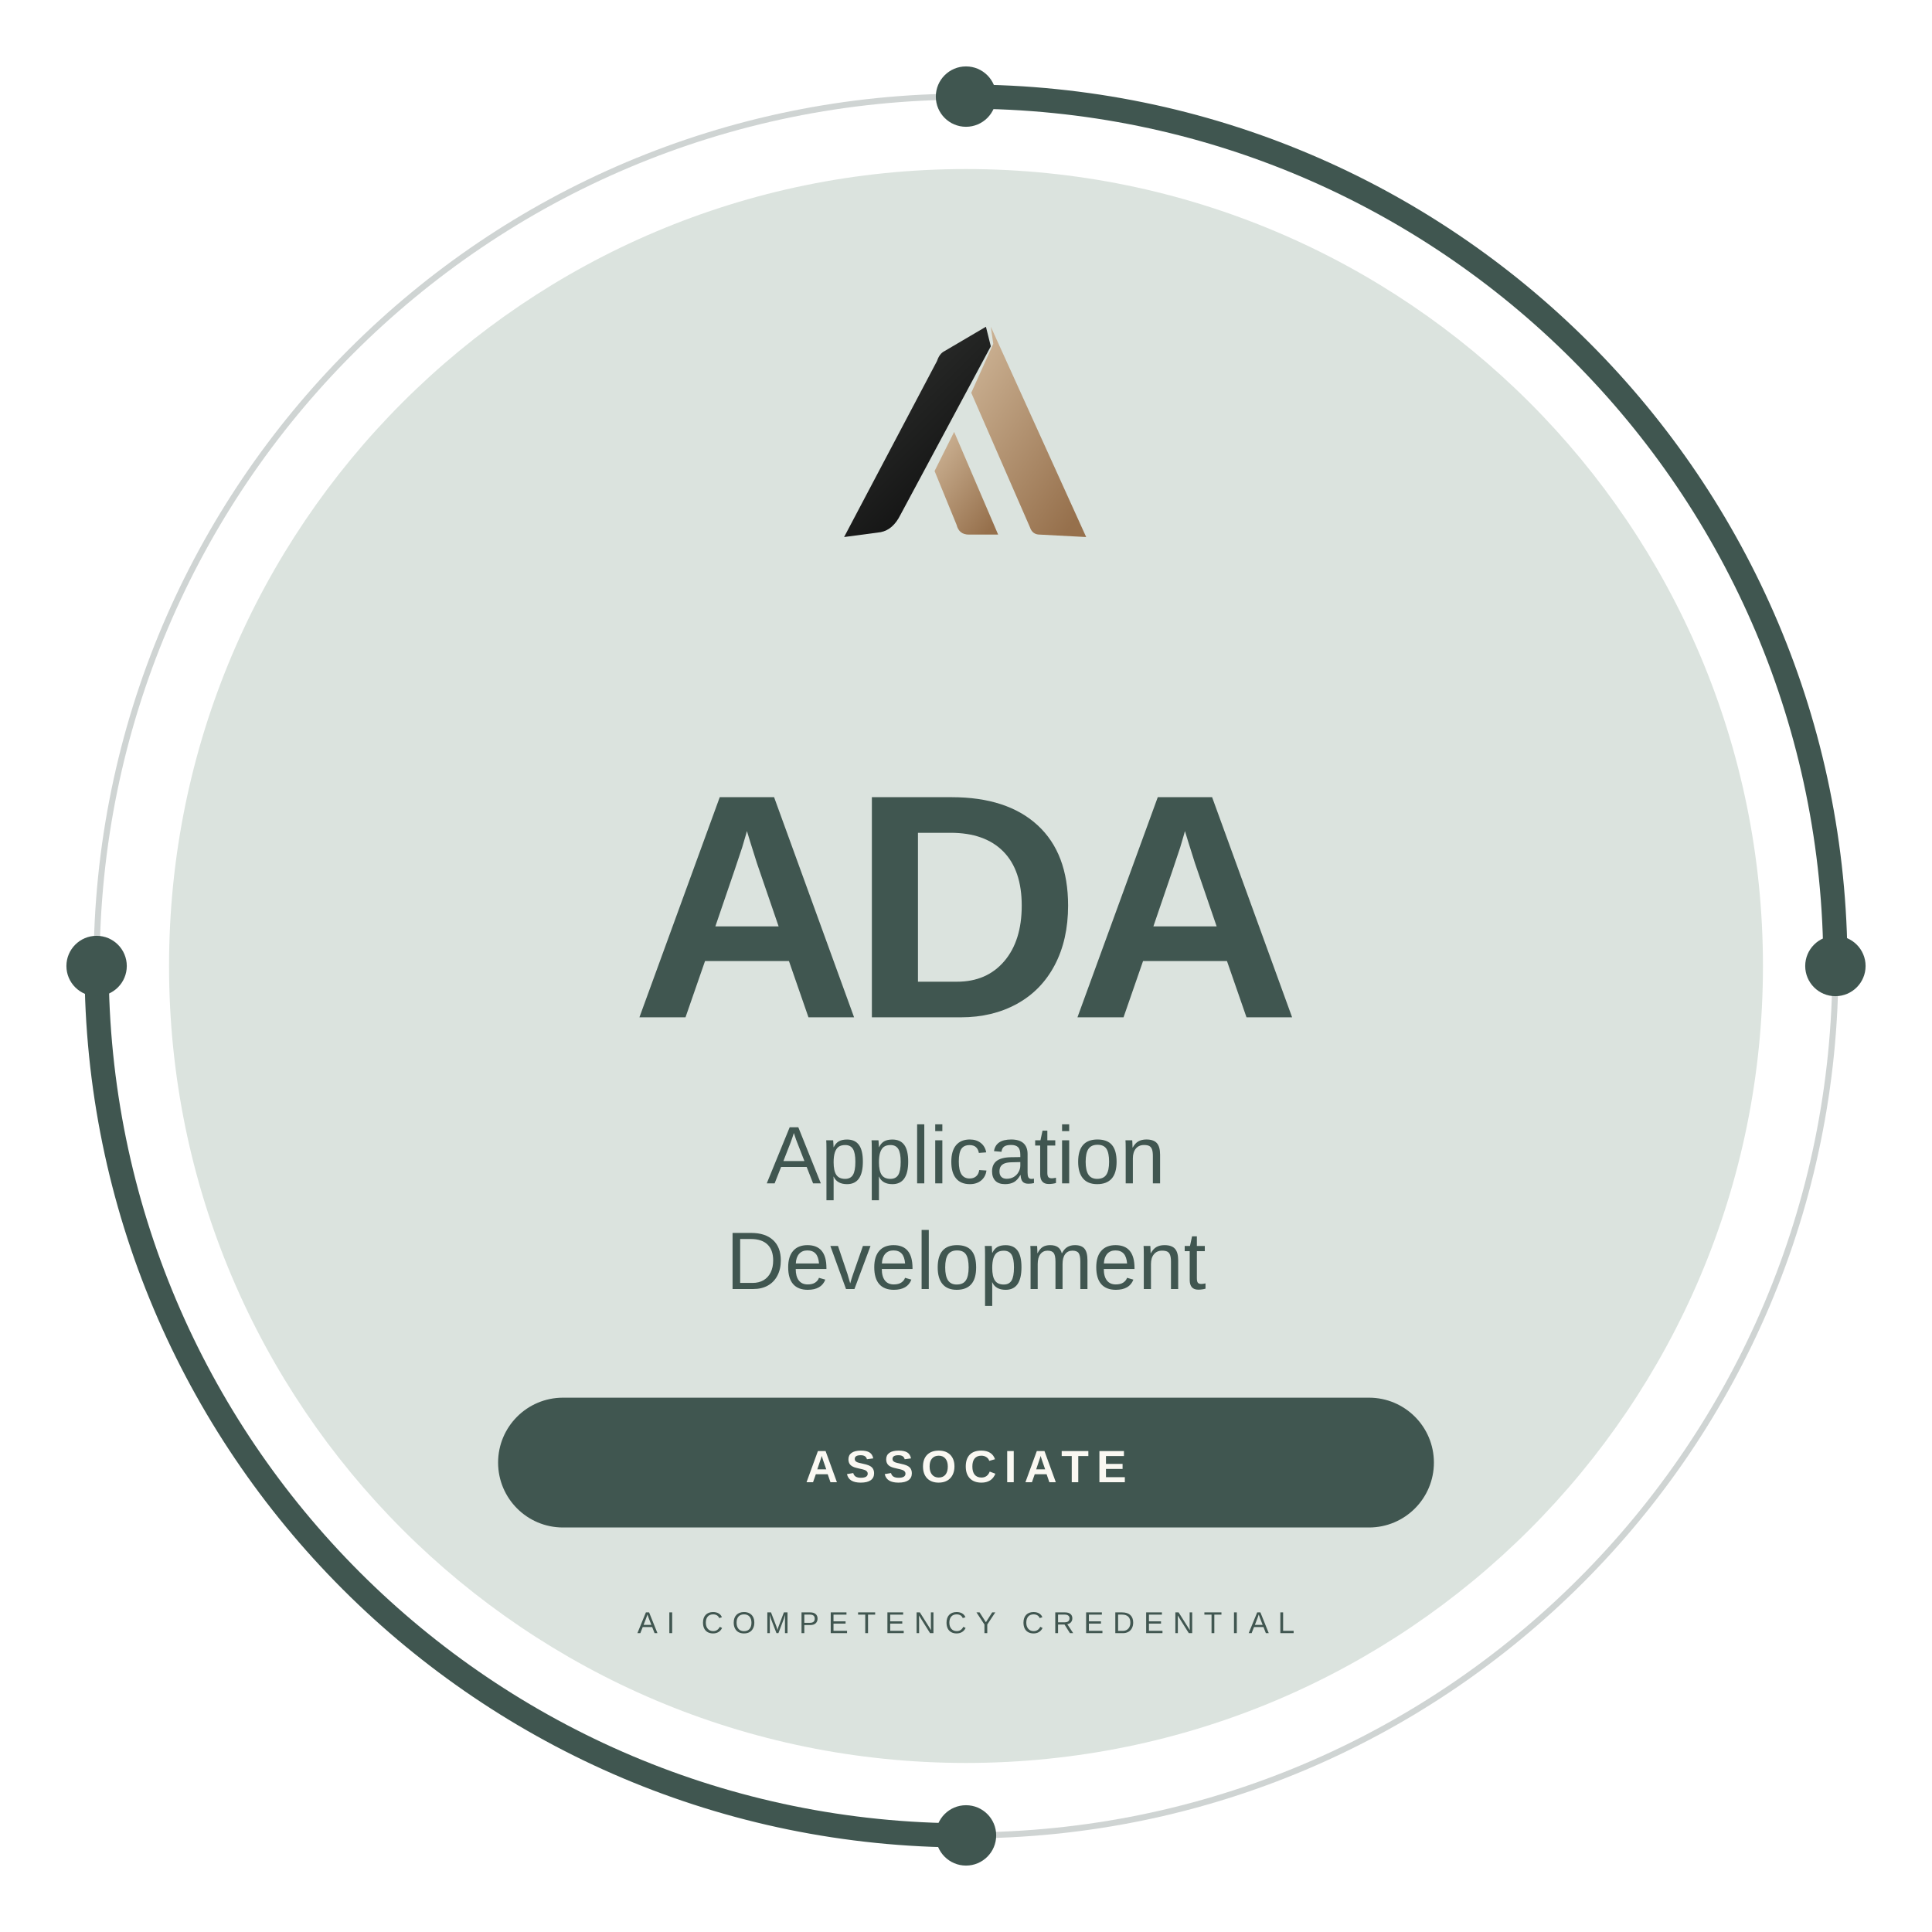
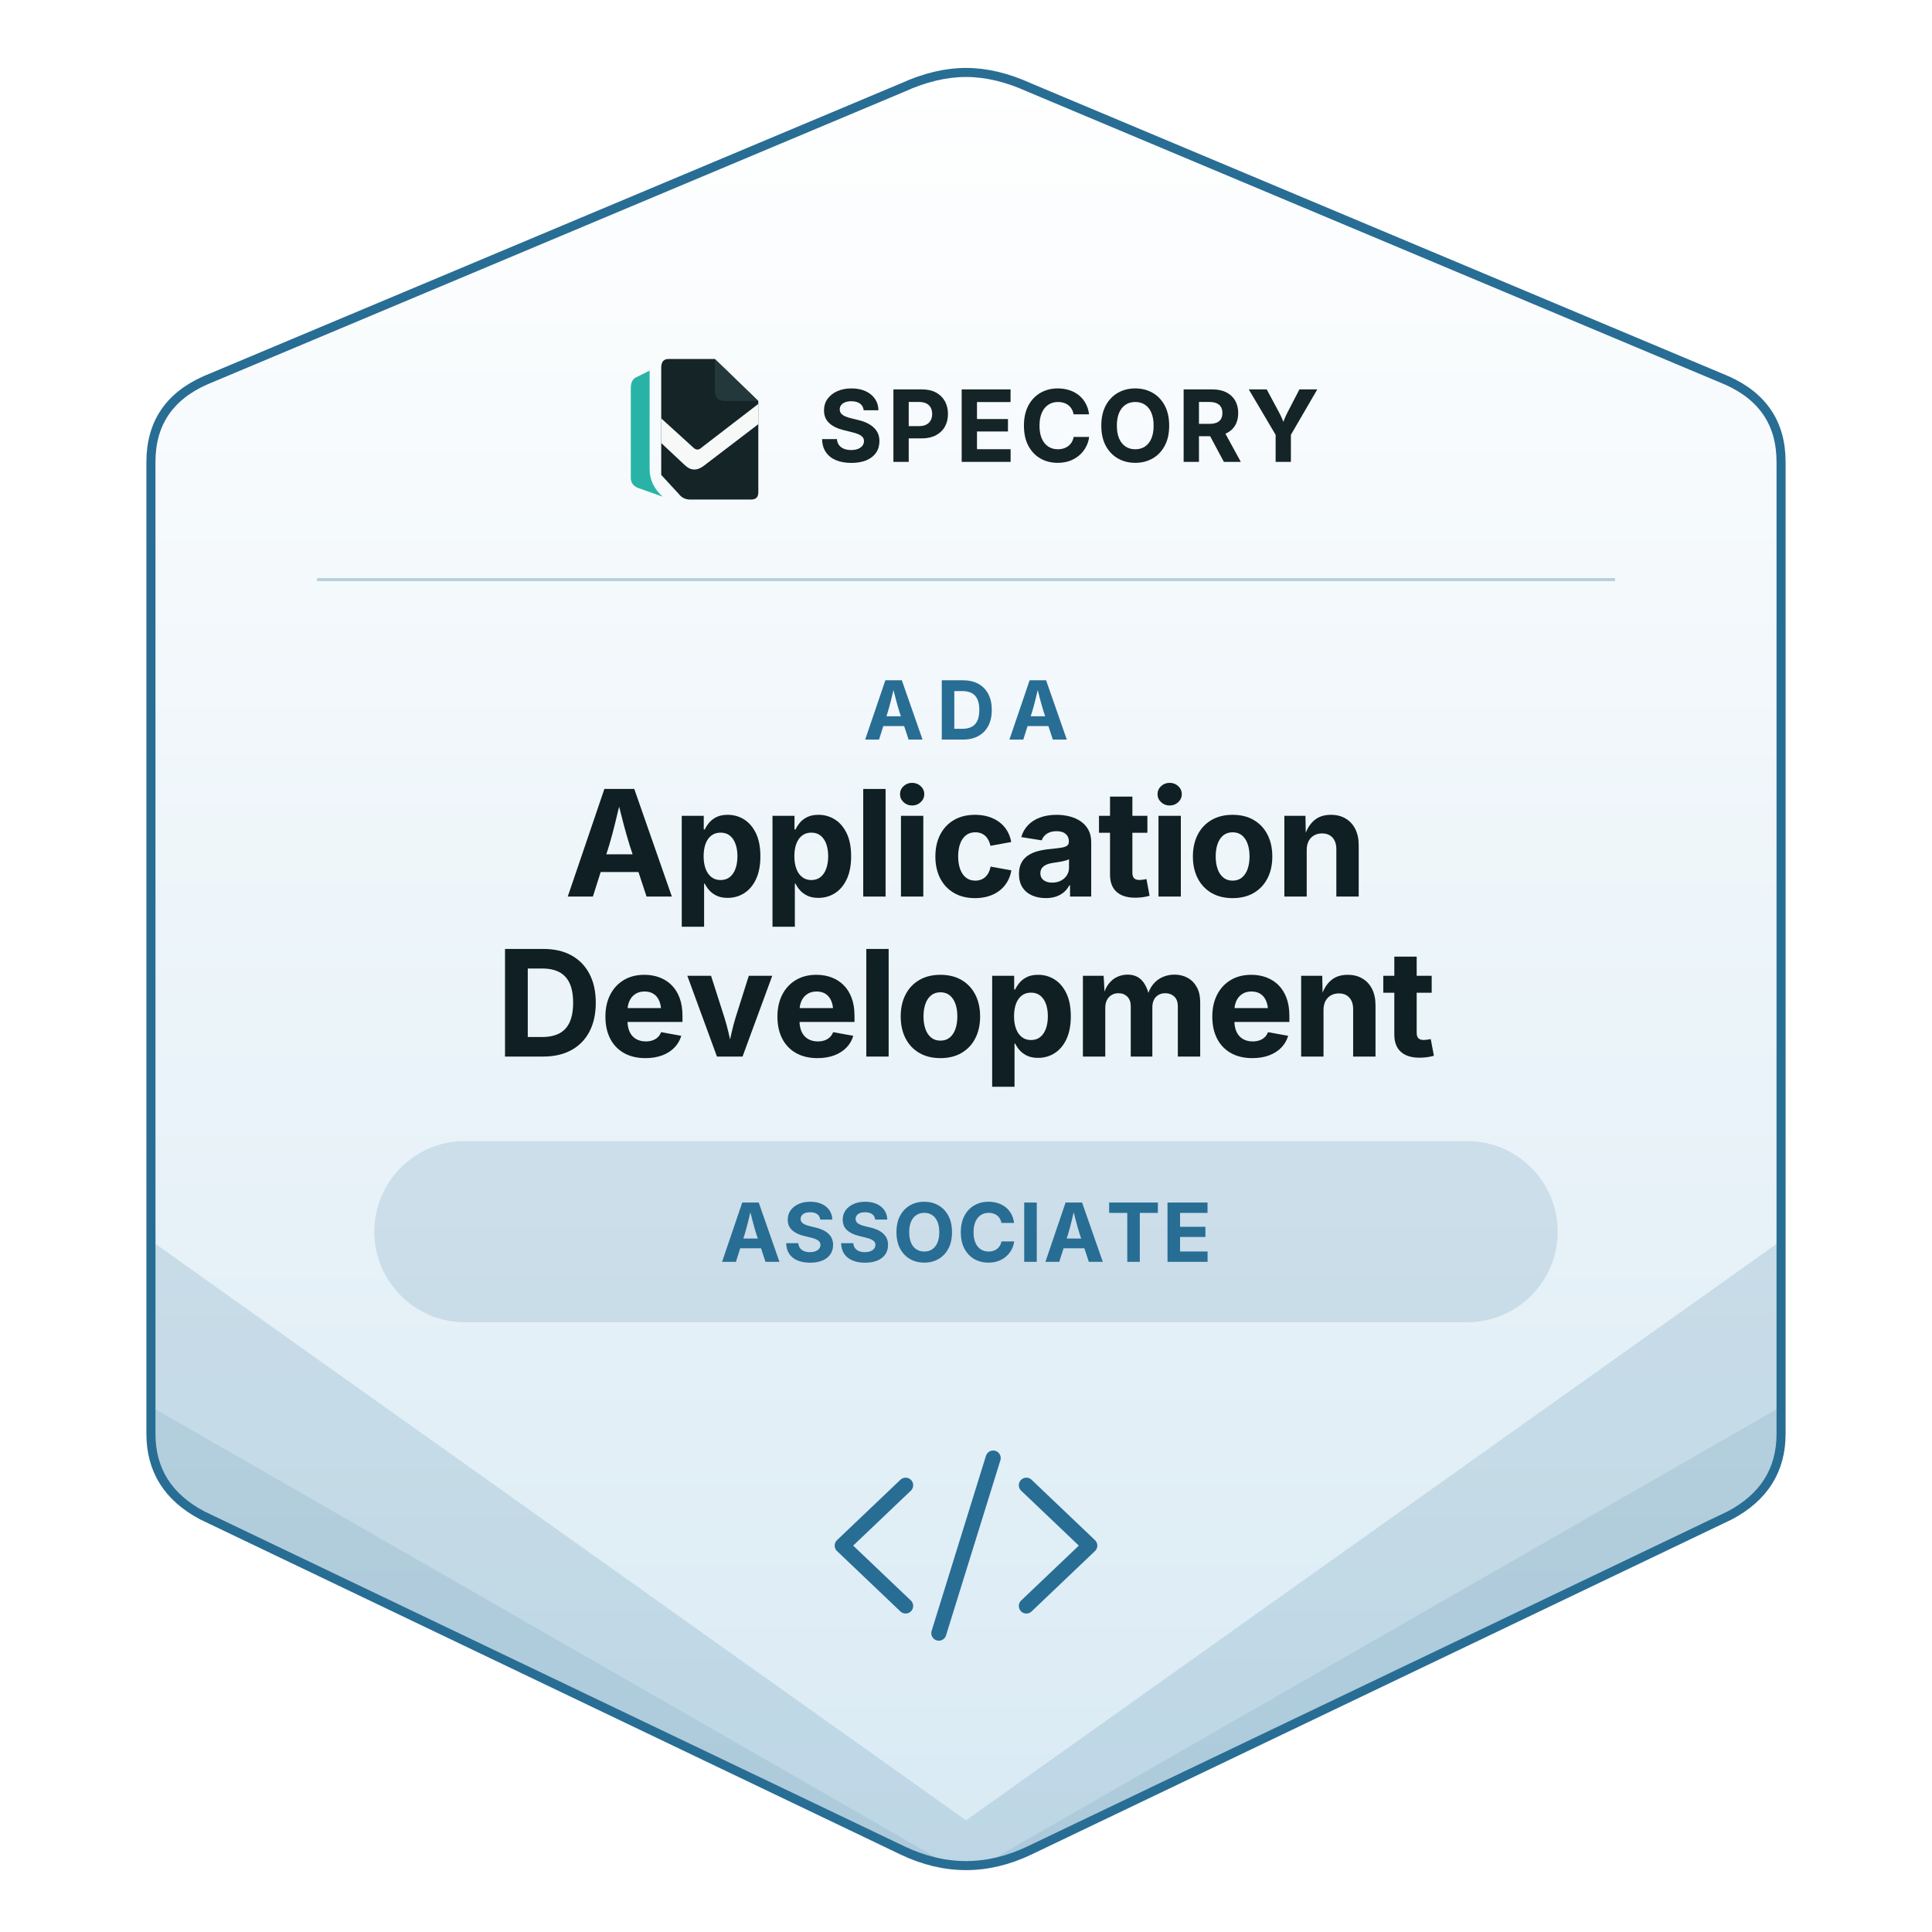
- <svg xmlns="http://www.w3.org/2000/svg" width="640" height="640" viewBox="0 0 640 640" role="img" aria-label="AIPath Certified Application Development — ADA">
-   <circle cx="320" cy="320" r="288" fill="none" stroke="#405650" stroke-opacity=".25" stroke-width="2" />
-   <path d="M320 32a288 288 0 0 1 288 288" fill="none" stroke="#405650" stroke-width="8" stroke-linecap="round" />
-   <path d="M320 608A288 288 0 0 1 32 320" fill="none" stroke="#405650" stroke-width="8" stroke-linecap="round" />
-   <circle cx="320" cy="320" r="264" fill="#dbe3de" />
-   <circle cx="320" cy="32" r="10" fill="#405650" />
-   <circle cx="608" cy="320" r="10" fill="#405650" />
-   <circle cx="320" cy="608" r="10" fill="#405650" />
-   <circle cx="32" cy="320" r="10" fill="#405650" />
-   <g transform="translate(278 105) scale(.81)">
-     <defs>
-       <linearGradient id="bronze" x1="0" y1="0" x2=".8" y2="1">
-         <stop stop-color="#d0b799" />
-         <stop offset="1" stop-color="#96704c" />
-       </linearGradient>
-       <linearGradient id="charcoal" x1="0" y1="0" x2=".7" y2="1">
-         <stop stop-color="#353735" />
-         <stop offset="1" stop-color="#0e0e0e" />
-       </linearGradient>
-     </defs>
-     <path d="M60 4 43 14Q41 15 40 18L2 90l15-2q5-1 8-7L62 12Z" fill="url(#charcoal)" />
-     <path d="m62 4 39 86-19-1q-3 0-4-3L54 31l9-20Z" fill="url(#bronze)" />
-     <path d="m47 47 18 42H53q-4 0-5-4L39 63Z" fill="url(#bronze)" />
+ <svg xmlns="http://www.w3.org/2000/svg" width="640" height="640" viewBox="0 0 640 640" role="img" aria-label="SPECORY Certified Application Development — ADA">
+   <defs>
+     <linearGradient id="paper" x2="0" y2="1">
+       <stop stop-color="#FFFFFF" />
+       <stop offset="1" stop-color="#D9EAF4" />
+     </linearGradient>
+     <clipPath id="shape">
+       <path d="M320 24Q330 24 341 29L572 126Q590 134 590 153V475Q590 493 573 502L341 613Q320 623 299 613L67 502Q50 493 50 475V153Q50 134 68 126L299 29Q310 24 320 24Z" />
+     </clipPath>
+   </defs>
+   <path d="M320 24Q330 24 341 29L572 126Q590 134 590 153V475Q590 493 573 502L341 613Q320 623 299 613L67 502Q50 493 50 475V153Q50 134 68 126L299 29Q310 24 320 24Z" fill="url(#paper)" stroke="#286D94" stroke-width="3" />
+   <path d="M50 411 320 603 590 411v210H50Z" fill="#286D94" opacity=".16" clip-path="url(#shape)" />
+   <path d="M50 466 320 621 590 466v160H50Z" fill="#286D94" opacity=".12" clip-path="url(#shape)" />
+   <g transform="translate(208 117) scale(.48)">
+     <path d="M17 11 5 17Q2 19 2 24v62q0 5 5 7l17 6q-9-8-9-19V12Z" fill="#29B3A7" />
+     <path d="M28 4h32l30 29v63q0 5-5 5H43q-5 0-8-4L23 84V10q0-6 5-6Z" fill="#142427" />
+     <path d="M60 4v22q0 7 7 7h23Z" fill="#23383B" />
+     <path d="m23 45 22 20q3 3 6 0l39-30v14L52 78q-7 5-13-1L23 62Z" fill="#F7F9F8" />
  </g>
-   <g text-anchor="middle" font-family="Arial,Helvetica,sans-serif" fill="#405650">
-     <text x="320" y="337" font-size="106" font-weight="700" letter-spacing="-4">ADA</text>
-     <text x="320" y="392" font-size="27" font-weight="500">Application</text>
-     <text x="320" y="427" font-size="27" font-weight="500">Development</text>
-     <rect x="165" y="463" width="310" height="43" rx="21.5" fill="#405650" />
-     <text x="320" y="491" fill="#faf8f2" font-size="15" font-weight="600" letter-spacing="2.5">ASSOCIATE</text>
-     <text x="320" y="541" font-size="10" letter-spacing="3">AI COMPETENCY CREDENTIAL</text>
+   <g fill="#142427" aria-label="SPECORY">
+     <path transform="translate(271.000 153) scale(0.016113 -0.016113)" d="M683.279 -21.328Q503.008 -21.328 369.324 33.884Q235.641 89.096 161.049 198.071Q86.457 307.047 82.129 468.254H387.502Q393.166 393.598 431.362 343.478Q469.559 293.357 533.795 268.317Q598.031 243.277 679.775 243.277Q759.752 243.277 818.937 266.35Q878.121 289.422 910.813 331.026Q943.506 372.631 943.506 427.104Q943.506 476.912 914.102 510.524Q884.697 544.137 828.209 568.465Q771.721 592.793 689.969 611.873L527.488 651.777Q337.561 697.521 229.677 796.317Q121.793 895.113 121.793 1058.881Q121.793 1194.225 195.049 1295.732Q268.305 1397.24 395.692 1453.62Q523.08 1510 686.352 1510Q853.207 1510 977.011 1453.036Q1100.814 1396.072 1169.818 1294.893Q1238.822 1193.713 1241.07 1061.441H937.105Q928.777 1149.418 862.597 1197.822Q796.416 1246.227 683.855 1246.227Q607.711 1246.227 554.19 1224.654Q500.67 1203.082 472.934 1165.226Q445.197 1127.369 445.197 1078.977Q445.197 1026.088 477.346 990.852Q509.494 955.615 563.146 933.203Q616.799 910.791 680.143 895.791L813.375 863.551Q910.166 841.711 992.01 804.951Q1073.854 768.191 1134.306 715.268Q1194.758 662.344 1227.914 590.552Q1261.07 518.76 1261.07 425.855Q1261.07 289.256 1192.314 188.628Q1123.559 88 994.383 33.336Q865.207 -21.328 683.279 -21.328Z" />
+     <path transform="translate(293.840 153) scale(0.016113 -0.016113)" d="M130.945 0V1490H718.031Q887.359 1490 1006.867 1425.332Q1126.375 1360.664 1189.635 1246.656Q1252.895 1132.648 1252.895 984.465Q1252.895 835.697 1188.759 722.733Q1124.623 609.77 1003.279 546.062Q881.936 482.354 710.271 482.354H335.84V735.199H658.641Q749.777 735.199 809.514 766.939Q869.25 798.68 898.538 854.872Q927.826 911.064 927.826 984.465Q927.826 1059.033 898.538 1114.518Q869.25 1170.002 809.306 1200.658Q749.361 1231.314 657.809 1231.314H445.918V0Z" />
+     <path transform="translate(316.455 153) scale(0.016113 -0.016113)" d="M130.945 0V1490H1135.887V1229.73H445.918V880.383H1082.799V624.785H445.918V260.27H1137.295V0Z" />
+     <path transform="translate(337.716 153) scale(0.016113 -0.016113)" d="M785.92 -20Q587.328 -20 430.236 69.872Q273.145 159.744 182.389 330.66Q91.633 501.576 91.633 744Q91.633 988.008 183.265 1159.216Q274.896 1330.424 432.28 1420.212Q589.664 1510 785.92 1510Q914.104 1510 1024.531 1474.372Q1134.959 1438.744 1220.215 1370.28Q1305.471 1301.816 1359.847 1202.849Q1414.223 1103.881 1430.719 977.201H1112.242Q1102.082 1037.266 1074.678 1084.17Q1047.273 1131.074 1005.497 1164.066Q963.721 1197.059 909.86 1214.139Q856 1231.219 792.928 1231.219Q678.199 1231.219 592.099 1174.022Q505.998 1116.826 458.766 1008.102Q411.533 899.377 411.533 744Q411.533 585.535 459.558 477.103Q507.582 368.67 593.099 313.726Q678.615 258.781 791.76 258.781Q854.832 258.781 908.4 276.069Q961.969 293.357 1004.329 326.142Q1046.689 358.926 1074.678 406.038Q1102.666 453.15 1113.41 512.799H1431.887Q1419.895 409.895 1371.066 314.639Q1322.238 219.383 1239.61 143.703Q1156.982 68.023 1043.051 24.012Q929.119 -20 785.92 -20Z" />
+     <path transform="translate(363.343 153) scale(0.016113 -0.016113)" d="M789.84 -20Q591.832 -20 433.572 69.872Q275.312 159.744 183.473 330.66Q91.633 501.576 91.633 744Q91.633 988.008 183.473 1159.216Q275.312 1330.424 433.572 1420.212Q591.832 1510 789.84 1510Q987.848 1510 1145.607 1420.212Q1303.367 1330.424 1395.291 1159.216Q1487.215 988.008 1487.215 744Q1487.215 500.992 1395.291 330.076Q1303.367 159.16 1145.607 69.58Q987.848 -20 789.84 -20ZM789.84 258.781Q904.152 258.781 988.877 314.602Q1073.602 370.422 1120.458 478.854Q1167.314 587.287 1167.314 744Q1167.314 902.129 1120.458 1010.854Q1073.602 1119.578 988.877 1175.398Q904.152 1231.219 789.84 1231.219Q675.695 1231.219 590.763 1175.19Q505.83 1119.162 458.682 1010.438Q411.533 901.713 411.533 744Q411.533 587.287 458.682 479.062Q505.83 370.838 590.763 314.81Q675.695 258.781 789.84 258.781Z" />
+     <path transform="translate(389.986 153) scale(0.016113 -0.016113)" d="M130.945 0V1490H718.031Q887.359 1490 1006.867 1429.916Q1126.375 1369.832 1189.635 1260.284Q1252.895 1150.736 1252.895 1003.137Q1252.895 854.369 1188.759 747.697Q1124.623 641.025 1003.279 584.401Q881.936 527.777 710.271 527.777H317.535V781.455H658.641Q749.777 781.455 809.306 806.319Q868.834 831.184 898.33 880.376Q927.826 929.568 927.826 1003.137Q927.826 1077.537 898.33 1128.146Q868.834 1178.754 809.098 1205.034Q749.361 1231.314 657.809 1231.314H445.918V0ZM957.746 0 595.41 678.592H935.551L1306.223 0Z" />
+     <path transform="translate(412.891 153) scale(0.016113 -0.016113)" d="M600.584 0V556.273L48.496 1490H417.412L665.693 1027.104Q703.43 957.783 732.878 889.539Q762.326 821.295 793.398 726.814H727.326Q757.23 822.127 785.719 890.787Q814.207 959.447 850.111 1027.104L1089.801 1490H1457.133L914.389 556.273V0Z" />
+   </g>
+   <path d="M105 192H535" stroke="#286D94" opacity=".3" />
+   <g fill="#286D94" aria-label="ADA">
+     <path transform="translate(285.961 245) scale(0.013184 -0.013184)" d="M48.496 0 555.625 1490H969.508L1490.061 0H1139.393L906.902 705.301Q862.135 849.203 817.503 1018.422Q772.871 1187.641 724.295 1383.48H792.998Q746.006 1186.809 704.462 1016.758Q662.918 846.707 620.566 705.301L396.492 0ZM370.719 340.082V585.504H1167.838V340.082Z" />
+     <path transform="translate(310.251 245) scale(0.013184 -0.013184)" d="M659.6 0H271.568V270.781H645.264Q785.801 270.781 881.357 320.134Q976.914 369.486 1025.402 474.667Q1073.891 579.848 1073.891 745.664Q1073.891 911.232 1025.026 1015.789Q976.162 1120.346 881.102 1169.782Q786.041 1219.219 645.744 1219.219H264.736V1490H664Q889.008 1490 1050.808 1400.708Q1212.607 1311.416 1300.071 1144.624Q1387.535 977.832 1387.535 745.664Q1387.535 513.248 1300.155 346.04Q1212.775 178.832 1049.688 89.416Q886.6 0 659.6 0ZM445.918 1490V0H130.945V1490Z" />
+     <path transform="translate(333.749 245) scale(0.013184 -0.013184)" d="M48.496 0 555.625 1490H969.508L1490.061 0H1139.393L906.902 705.301Q862.135 849.203 817.503 1018.422Q772.871 1187.641 724.295 1383.48H792.998Q746.006 1186.809 704.462 1016.758Q662.918 846.707 620.566 705.301L396.492 0ZM370.719 340.082V585.504H1167.838V340.082Z" />
+   </g>
+   <g fill="#101F24" aria-label="Application">
+     <path transform="translate(186.915 297) scale(0.023926 -0.023926)" d="M48.496 0 555.625 1490H969.508L1490.061 0H1139.393L906.902 705.301Q862.135 849.203 817.503 1018.422Q772.871 1187.641 724.295 1383.48H792.998Q746.006 1186.809 704.462 1016.758Q662.918 846.707 620.566 705.301L396.492 0ZM370.719 340.082V585.504H1167.838V340.082Z" />
+     <path transform="translate(222.837 297) scale(0.023926 -0.023926)" d="M125.297 -418V1118H430.109V929.072H444.27Q465.021 974.84 503.693 1021.8Q542.365 1068.76 605.489 1100.38Q668.613 1132 762.43 1132Q885.494 1132 987.906 1068.424Q1090.318 1004.848 1152.278 877.1Q1214.238 749.352 1214.238 557.168Q1214.238 370.408 1154.238 242.16Q1094.238 113.912 991.534 47.876Q888.83 -18.16 760.51 -18.16Q670.861 -18.16 607.905 12.208Q544.949 42.576 505.277 87.908Q465.605 133.24 444.27 179.424H434.941V-418ZM662.848 228.686Q739.232 228.686 791.045 270.586Q842.857 312.486 869.598 386.963Q896.338 461.439 896.338 558Q896.338 654.729 869.806 728.373Q843.273 802.018 791.461 843.586Q739.648 885.154 662.848 885.154Q587.879 885.154 535.398 844.834Q482.918 804.514 455.594 731.285Q428.27 658.057 428.27 558Q428.27 459.111 455.802 385.135Q483.334 311.158 536.022 269.922Q588.711 228.686 662.848 228.686Z" />
+     <path transform="translate(252.897 297) scale(0.023926 -0.023926)" d="M125.297 -418V1118H430.109V929.072H444.27Q465.021 974.84 503.693 1021.8Q542.365 1068.76 605.489 1100.38Q668.613 1132 762.43 1132Q885.494 1132 987.906 1068.424Q1090.318 1004.848 1152.278 877.1Q1214.238 749.352 1214.238 557.168Q1214.238 370.408 1154.238 242.16Q1094.238 113.912 991.534 47.876Q888.83 -18.16 760.51 -18.16Q670.861 -18.16 607.905 12.208Q544.949 42.576 505.277 87.908Q465.605 133.24 444.27 179.424H434.941V-418ZM662.848 228.686Q739.232 228.686 791.045 270.586Q842.857 312.486 869.598 386.963Q896.338 461.439 896.338 558Q896.338 654.729 869.806 728.373Q843.273 802.018 791.461 843.586Q739.648 885.154 662.848 885.154Q587.879 885.154 535.398 844.834Q482.918 804.514 455.594 731.285Q428.27 658.057 428.27 558Q428.27 459.111 455.802 385.135Q483.334 311.158 536.022 269.922Q588.711 228.686 662.848 228.686Z" />
+     <path transform="translate(282.956 297) scale(0.023926 -0.023926)" d="M434.941 1490V0H125.297V1490Z" />
+     <path transform="translate(295.455 297) scale(0.023926 -0.023926)" d="M125.297 0V1118H434.941V0ZM279.951 1260.705Q210.848 1260.705 161.584 1306.832Q112.32 1352.959 112.32 1417.536Q112.32 1483.432 161.584 1529.027Q210.848 1574.623 279.951 1574.623Q349.304 1574.623 398.651 1529.09Q447.998 1483.557 447.998 1417.567Q447.998 1352.896 398.651 1306.801Q349.304 1260.705 279.951 1260.705Z" />
+     <path transform="translate(307.953 297) scale(0.023926 -0.023926)" d="M628.768 -21.664Q459.248 -21.664 335.988 50.628Q212.729 122.92 146.101 252.628Q79.473 382.336 79.473 554.336Q79.473 727.584 146.101 857.5Q212.729 987.416 335.988 1059.708Q459.248 1132 628.768 1132Q730.207 1132 815.055 1105.744Q899.902 1079.488 965.242 1030.645Q1030.582 981.801 1072.414 912.037Q1114.246 842.273 1129.654 755.258L842.193 702.754Q833.113 746.338 814.829 780.878Q796.545 815.418 770.097 839.874Q743.648 864.33 709.036 877.078Q674.424 889.826 632.271 889.826Q554.727 889.826 501.998 847.97Q449.27 806.113 422.153 730.969Q395.037 655.824 395.037 555.504Q395.037 456.6 422.153 381.079Q449.27 305.559 501.998 263.034Q554.727 220.51 632.271 220.51Q674.84 220.51 709.868 233.758Q744.896 247.006 772.053 272.17Q799.209 297.334 817.493 333.582Q835.777 369.83 844.273 414.83L1131.318 362.91Q1116.326 273.311 1074.286 202.547Q1032.246 131.783 966.99 81.523Q901.734 31.264 816.179 4.8Q730.623 -21.664 628.768 -21.664Z" />
+     <path transform="translate(335.956 297) scale(0.023926 -0.023926)" d="M437.713 -21.328Q331.129 -21.328 246.965 16.044Q162.801 53.416 114.721 127.496Q66.641 201.576 66.641 312.16Q66.641 405.824 100.553 468.744Q134.465 531.664 193.585 570.252Q252.705 608.84 328.245 629.052Q403.785 649.264 487.041 656.928Q583.537 666.424 642.741 675.176Q701.945 683.928 729.525 702.388Q757.105 720.848 757.105 756.592V761.424Q757.105 807.48 737.237 839.337Q717.369 871.193 679.385 888.142Q641.4 905.09 586.176 905.09Q530.703 905.09 488.887 888.266Q447.07 871.441 420.33 842.993Q393.59 814.545 382.014 778.465L98.641 823.201Q125.873 920.529 192.449 989.417Q259.025 1058.305 359.581 1095.152Q460.137 1132 587.6 1132Q680.391 1132 766.49 1110.032Q852.59 1088.064 920.258 1042.225Q987.926 996.385 1027.338 924.893Q1066.75 853.4 1066.75 753.936V0H773.537V155.504H763.873Q736.113 102.488 690.901 62.74Q645.689 22.992 582.777 0.832Q519.865 -21.328 437.713 -21.328ZM526.527 193.15Q594.992 193.15 647.349 220.471Q699.705 247.791 729.573 294.523Q759.441 341.256 759.441 399.328V517.537Q745.521 508.625 719.617 500.753Q693.713 492.881 661.98 486.633Q630.248 480.385 599.18 475.761Q568.111 471.137 543.279 467.553Q488.791 460.137 448.059 442.389Q407.326 424.641 385.006 395.316Q362.686 365.992 362.686 322.432Q362.686 280.199 383.926 251.419Q405.166 222.639 441.982 207.895Q478.799 193.15 526.527 193.15Z" />
+     <path transform="translate(363.575 297) scale(0.023926 -0.023926)" d="M690.27 1118V883.41H20V1118ZM172.816 1384H482.461V330.295Q482.461 278.654 505.661 254.082Q528.861 229.51 581.758 229.51Q599.342 229.51 630.514 233.802Q661.686 238.094 677.262 242.094L720.686 11.256Q668.742 -4 618.351 -9.876Q567.959 -15.752 521.863 -15.752Q351.752 -15.752 262.284 66.296Q172.816 148.344 172.816 302.863Z" />
+     <path transform="translate(380.763 297) scale(0.023926 -0.023926)" d="M125.297 0V1118H434.941V0ZM279.951 1260.705Q210.848 1260.705 161.584 1306.832Q112.32 1352.959 112.32 1417.536Q112.32 1483.432 161.584 1529.027Q210.848 1574.623 279.951 1574.623Q349.304 1574.623 398.651 1529.09Q447.998 1483.557 447.998 1417.567Q447.998 1352.896 398.651 1306.801Q349.304 1260.705 279.951 1260.705Z" />
+     <path transform="translate(393.262 297) scale(0.023926 -0.023926)" d="M629.352 -21.664Q459.832 -21.664 336.28 50.628Q212.729 122.92 146.101 252.628Q79.473 382.336 79.473 554.336Q79.473 727.584 146.101 857.5Q212.729 987.416 336.28 1059.708Q459.832 1132 629.352 1132Q799.287 1132 922.463 1059.708Q1045.639 987.416 1112.267 857.5Q1178.895 727.584 1178.895 554.336Q1178.895 382.336 1112.267 252.628Q1045.639 122.92 922.463 50.628Q799.287 -21.664 629.352 -21.664ZM629.352 220.51Q706.729 220.51 758.997 263.91Q811.266 307.311 837.506 383.123Q863.746 458.936 863.746 555.504Q863.746 653.072 837.506 728.425Q811.266 803.777 758.997 846.802Q706.729 889.826 629.352 889.826Q551.807 889.826 499.662 846.802Q447.518 803.777 421.277 728.633Q395.037 653.488 395.037 555.504Q395.037 458.936 421.277 383.123Q447.518 307.311 499.662 263.91Q551.807 220.51 629.352 220.51Z" />
+     <path transform="translate(422.460 297) scale(0.023926 -0.023926)" d="M434.941 645.473V0H125.297V1118H417.43L422.518 838.24H405.109Q448.518 976.889 537.762 1054.444Q627.006 1132 769.773 1132Q886.277 1132 972.737 1081.12Q1059.197 1030.24 1106.989 935.864Q1154.781 841.488 1154.781 711.168V0H845.137V655.873Q845.137 758.01 792.528 816.118Q739.92 874.227 646.863 874.227Q584.967 874.227 537.026 847.11Q489.086 819.994 462.014 769.054Q434.941 718.113 434.941 645.473Z" />
+   </g>
+   <g fill="#101F24" aria-label="Development">
+     <path transform="translate(164.161 350) scale(0.023926 -0.023926)" d="M659.6 0H271.568V270.781H645.264Q785.801 270.781 881.357 320.134Q976.914 369.486 1025.402 474.667Q1073.891 579.848 1073.891 745.664Q1073.891 911.232 1025.026 1015.789Q976.162 1120.346 881.102 1169.782Q786.041 1219.219 645.744 1219.219H264.736V1490H664Q889.008 1490 1050.808 1400.708Q1212.607 1311.416 1300.071 1144.624Q1387.535 977.832 1387.535 745.664Q1387.535 513.248 1300.155 346.04Q1212.775 178.832 1049.688 89.416Q886.6 0 659.6 0ZM445.918 1490V0H130.945V1490Z" />
+     <path transform="translate(198.648 350) scale(0.023926 -0.023926)" d="M633.84 -21.664Q461.912 -21.664 337.404 48.292Q212.896 118.248 146.185 247.248Q79.473 376.248 79.473 553.504Q79.473 726.088 145.853 856.212Q212.232 986.336 333.616 1059.168Q455 1132 619.264 1132Q730.455 1132 826.299 1096.66Q922.143 1061.32 994.103 990.564Q1066.062 919.809 1106.311 813.393Q1146.559 706.977 1146.559 564.24V479.312H202.641V671.023H996.416L851.682 620.863Q851.682 706.336 825.649 769.061Q799.617 831.785 748.553 866.27Q697.488 900.754 621.6 900.754Q545.711 900.754 492.982 865.854Q440.254 830.953 412.766 770.725Q385.277 710.496 385.277 632.928V497.473Q385.277 402.672 416.89 338.363Q448.502 274.055 505.854 241.818Q563.207 209.582 638.928 209.582Q690.328 209.582 732.356 224.202Q774.385 238.822 804.625 267.395Q834.865 295.967 850.609 337.783L1129.727 287.447Q1102.559 194.104 1035.303 124.556Q968.047 55.008 866.619 16.672Q765.191 -21.664 633.84 -21.664Z" />
+     <path transform="translate(226.985 350) scale(0.023926 -0.023926)" d="M439.537 0 29.473 1118H357.869L541.559 544.35Q576.055 435.51 601.387 323.666Q626.719 211.822 653.383 91.295H589.135Q615.215 211.822 640.255 323.374Q665.295 434.926 698.791 544.35L880.145 1118H1205.037L793.805 0Z" />
+     <path transform="translate(255.633 350) scale(0.023926 -0.023926)" d="M633.84 -21.664Q461.912 -21.664 337.404 48.292Q212.896 118.248 146.185 247.248Q79.473 376.248 79.473 553.504Q79.473 726.088 145.853 856.212Q212.232 986.336 333.616 1059.168Q455 1132 619.264 1132Q730.455 1132 826.299 1096.66Q922.143 1061.32 994.103 990.564Q1066.062 919.809 1106.311 813.393Q1146.559 706.977 1146.559 564.24V479.312H202.641V671.023H996.416L851.682 620.863Q851.682 706.336 825.649 769.061Q799.617 831.785 748.553 866.27Q697.488 900.754 621.6 900.754Q545.711 900.754 492.982 865.854Q440.254 830.953 412.766 770.725Q385.277 710.496 385.277 632.928V497.473Q385.277 402.672 416.89 338.363Q448.502 274.055 505.854 241.818Q563.207 209.582 638.928 209.582Q690.328 209.582 732.356 224.202Q774.385 238.822 804.625 267.395Q834.865 295.967 850.609 337.783L1129.727 287.447Q1102.559 194.104 1035.303 124.556Q968.047 55.008 866.619 16.672Q765.191 -21.664 633.84 -21.664Z" />
+     <path transform="translate(283.971 350) scale(0.023926 -0.023926)" d="M434.941 1490V0H125.297V1490Z" />
+     <path transform="translate(296.469 350) scale(0.023926 -0.023926)" d="M629.352 -21.664Q459.832 -21.664 336.28 50.628Q212.729 122.92 146.101 252.628Q79.473 382.336 79.473 554.336Q79.473 727.584 146.101 857.5Q212.729 987.416 336.28 1059.708Q459.832 1132 629.352 1132Q799.287 1132 922.463 1059.708Q1045.639 987.416 1112.267 857.5Q1178.895 727.584 1178.895 554.336Q1178.895 382.336 1112.267 252.628Q1045.639 122.92 922.463 50.628Q799.287 -21.664 629.352 -21.664ZM629.352 220.51Q706.729 220.51 758.997 263.91Q811.266 307.311 837.506 383.123Q863.746 458.936 863.746 555.504Q863.746 653.072 837.506 728.425Q811.266 803.777 758.997 846.802Q706.729 889.826 629.352 889.826Q551.807 889.826 499.662 846.802Q447.518 803.777 421.277 728.633Q395.037 653.488 395.037 555.504Q395.037 458.936 421.277 383.123Q447.518 307.311 499.662 263.91Q551.807 220.51 629.352 220.51Z" />
+     <path transform="translate(325.668 350) scale(0.023926 -0.023926)" d="M125.297 -418V1118H430.109V929.072H444.27Q465.021 974.84 503.693 1021.8Q542.365 1068.76 605.489 1100.38Q668.613 1132 762.43 1132Q885.494 1132 987.906 1068.424Q1090.318 1004.848 1152.278 877.1Q1214.238 749.352 1214.238 557.168Q1214.238 370.408 1154.238 242.16Q1094.238 113.912 991.534 47.876Q888.83 -18.16 760.51 -18.16Q670.861 -18.16 607.905 12.208Q544.949 42.576 505.277 87.908Q465.605 133.24 444.27 179.424H434.941V-418ZM662.848 228.686Q739.232 228.686 791.045 270.586Q842.857 312.486 869.598 386.963Q896.338 461.439 896.338 558Q896.338 654.729 869.806 728.373Q843.273 802.018 791.461 843.586Q739.648 885.154 662.848 885.154Q587.879 885.154 535.398 844.834Q482.918 804.514 455.594 731.285Q428.27 658.057 428.27 558Q428.27 459.111 455.802 385.135Q483.334 311.158 536.022 269.922Q588.711 228.686 662.848 228.686Z" />
+     <path transform="translate(355.728 350) scale(0.023926 -0.023926)" d="M125.297 0V1118H412.422L428.021 837.633H405.846Q431.182 942.064 482.142 1007.404Q533.102 1072.744 601.354 1103.62Q669.605 1134.496 744.525 1134.496Q864.773 1134.496 938.813 1057.744Q1012.854 980.992 1048.869 818.113H1013.189Q1038.445 927.809 1095.533 997.86Q1152.621 1067.912 1229.873 1101.204Q1307.125 1134.496 1392.621 1134.496Q1495.461 1134.496 1576.045 1089.576Q1656.629 1044.656 1702.961 959.948Q1749.293 875.24 1749.293 754V0H1439.648V692.354Q1439.648 785.322 1389.752 831.19Q1339.855 877.059 1266.207 877.059Q1211.062 877.059 1170.578 852.858Q1130.094 828.658 1108.478 785.63Q1086.861 742.602 1086.861 684.449V0H787.729V699.842Q787.729 781.162 740.328 829.11Q692.928 877.059 617.199 877.059Q565.631 877.059 524.19 853.274Q482.75 829.49 458.846 784.382Q434.941 739.273 434.941 673.633V0Z" />
+     <path transform="translate(399.688 350) scale(0.023926 -0.023926)" d="M633.84 -21.664Q461.912 -21.664 337.404 48.292Q212.896 118.248 146.185 247.248Q79.473 376.248 79.473 553.504Q79.473 726.088 145.853 856.212Q212.232 986.336 333.616 1059.168Q455 1132 619.264 1132Q730.455 1132 826.299 1096.66Q922.143 1061.32 994.103 990.564Q1066.062 919.809 1106.311 813.393Q1146.559 706.977 1146.559 564.24V479.312H202.641V671.023H996.416L851.682 620.863Q851.682 706.336 825.649 769.061Q799.617 831.785 748.553 866.27Q697.488 900.754 621.6 900.754Q545.711 900.754 492.982 865.854Q440.254 830.953 412.766 770.725Q385.277 710.496 385.277 632.928V497.473Q385.277 402.672 416.89 338.363Q448.502 274.055 505.854 241.818Q563.207 209.582 638.928 209.582Q690.328 209.582 732.356 224.202Q774.385 238.822 804.625 267.395Q834.865 295.967 850.609 337.783L1129.727 287.447Q1102.559 194.104 1035.303 124.556Q968.047 55.008 866.619 16.672Q765.191 -21.664 633.84 -21.664Z" />
+     <path transform="translate(428.026 350) scale(0.023926 -0.023926)" d="M434.941 645.473V0H125.297V1118H417.43L422.518 838.24H405.109Q448.518 976.889 537.762 1054.444Q627.006 1132 769.773 1132Q886.277 1132 972.737 1081.12Q1059.197 1030.24 1106.989 935.864Q1154.781 841.488 1154.781 711.168V0H845.137V655.873Q845.137 758.01 792.528 816.118Q739.92 874.227 646.863 874.227Q584.967 874.227 537.026 847.11Q489.086 819.994 462.014 769.054Q434.941 718.113 434.941 645.473Z" />
+     <path transform="translate(457.751 350) scale(0.023926 -0.023926)" d="M690.27 1118V883.41H20V1118ZM172.816 1384H482.461V330.295Q482.461 278.654 505.661 254.082Q528.861 229.51 581.758 229.51Q599.342 229.51 630.514 233.802Q661.686 238.094 677.262 242.094L720.686 11.256Q668.742 -4 618.351 -9.876Q567.959 -15.752 521.863 -15.752Q351.752 -15.752 262.284 66.296Q172.816 148.344 172.816 302.863Z" />
+   </g>
+   <rect x="124" y="378" width="392" height="60" rx="30" fill="#286D94" opacity=".15" />
+   <g fill="#286D94" aria-label="ASSOCIATE">
+     <path transform="translate(238.556 418) scale(0.013184 -0.013184)" d="M48.496 0 555.625 1490H969.508L1490.061 0H1139.393L906.902 705.301Q862.135 849.203 817.503 1018.422Q772.871 1187.641 724.295 1383.48H792.998Q746.006 1186.809 704.462 1016.758Q662.918 846.707 620.566 705.301L396.492 0ZM370.719 340.082V585.504H1167.838V340.082Z" />
+     <path transform="translate(259.345 418) scale(0.013184 -0.013184)" d="M683.279 -21.328Q503.008 -21.328 369.324 33.884Q235.641 89.096 161.049 198.071Q86.457 307.047 82.129 468.254H387.502Q393.166 393.598 431.362 343.478Q469.559 293.357 533.795 268.317Q598.031 243.277 679.775 243.277Q759.752 243.277 818.937 266.35Q878.121 289.422 910.813 331.026Q943.506 372.631 943.506 427.104Q943.506 476.912 914.102 510.524Q884.697 544.137 828.209 568.465Q771.721 592.793 689.969 611.873L527.488 651.777Q337.561 697.521 229.677 796.317Q121.793 895.113 121.793 1058.881Q121.793 1194.225 195.049 1295.732Q268.305 1397.24 395.692 1453.62Q523.08 1510 686.352 1510Q853.207 1510 977.011 1453.036Q1100.814 1396.072 1169.818 1294.893Q1238.822 1193.713 1241.07 1061.441H937.105Q928.777 1149.418 862.597 1197.822Q796.416 1246.227 683.855 1246.227Q607.711 1246.227 554.19 1224.654Q500.67 1203.082 472.934 1165.226Q445.197 1127.369 445.197 1078.977Q445.197 1026.088 477.346 990.852Q509.494 955.615 563.146 933.203Q616.799 910.791 680.143 895.791L813.375 863.551Q910.166 841.711 992.01 804.951Q1073.854 768.191 1134.306 715.268Q1194.758 662.344 1227.914 590.552Q1261.07 518.76 1261.07 425.855Q1261.07 289.256 1192.314 188.628Q1123.559 88 994.383 33.336Q865.207 -21.328 683.279 -21.328Z" />
+     <path transform="translate(277.551 418) scale(0.013184 -0.013184)" d="M683.279 -21.328Q503.008 -21.328 369.324 33.884Q235.641 89.096 161.049 198.071Q86.457 307.047 82.129 468.254H387.502Q393.166 393.598 431.362 343.478Q469.559 293.357 533.795 268.317Q598.031 243.277 679.775 243.277Q759.752 243.277 818.937 266.35Q878.121 289.422 910.813 331.026Q943.506 372.631 943.506 427.104Q943.506 476.912 914.102 510.524Q884.697 544.137 828.209 568.465Q771.721 592.793 689.969 611.873L527.488 651.777Q337.561 697.521 229.677 796.317Q121.793 895.113 121.793 1058.881Q121.793 1194.225 195.049 1295.732Q268.305 1397.24 395.692 1453.62Q523.08 1510 686.352 1510Q853.207 1510 977.011 1453.036Q1100.814 1396.072 1169.818 1294.893Q1238.822 1193.713 1241.07 1061.441H937.105Q928.777 1149.418 862.597 1197.822Q796.416 1246.227 683.855 1246.227Q607.711 1246.227 554.19 1224.654Q500.67 1203.082 472.934 1165.226Q445.197 1127.369 445.197 1078.977Q445.197 1026.088 477.346 990.852Q509.494 955.615 563.146 933.203Q616.799 910.791 680.143 895.791L813.375 863.551Q910.166 841.711 992.01 804.951Q1073.854 768.191 1134.306 715.268Q1194.758 662.344 1227.914 590.552Q1261.07 518.76 1261.07 425.855Q1261.07 289.256 1192.314 188.628Q1123.559 88 994.383 33.336Q865.207 -21.328 683.279 -21.328Z" />
+     <path transform="translate(295.756 418) scale(0.013184 -0.013184)" d="M789.84 -20Q591.832 -20 433.572 69.872Q275.312 159.744 183.473 330.66Q91.633 501.576 91.633 744Q91.633 988.008 183.473 1159.216Q275.312 1330.424 433.572 1420.212Q591.832 1510 789.84 1510Q987.848 1510 1145.607 1420.212Q1303.367 1330.424 1395.291 1159.216Q1487.215 988.008 1487.215 744Q1487.215 500.992 1395.291 330.076Q1303.367 159.16 1145.607 69.58Q987.848 -20 789.84 -20ZM789.84 258.781Q904.152 258.781 988.877 314.602Q1073.602 370.422 1120.458 478.854Q1167.314 587.287 1167.314 744Q1167.314 902.129 1120.458 1010.854Q1073.602 1119.578 988.877 1175.398Q904.152 1231.219 789.84 1231.219Q675.695 1231.219 590.763 1175.19Q505.83 1119.162 458.682 1010.438Q411.533 901.713 411.533 744Q411.533 587.287 458.682 479.062Q505.83 370.838 590.763 314.81Q675.695 258.781 789.84 258.781Z" />
+     <path transform="translate(317.073 418) scale(0.013184 -0.013184)" d="M785.92 -20Q587.328 -20 430.236 69.872Q273.145 159.744 182.389 330.66Q91.633 501.576 91.633 744Q91.633 988.008 183.265 1159.216Q274.896 1330.424 432.28 1420.212Q589.664 1510 785.92 1510Q914.104 1510 1024.531 1474.372Q1134.959 1438.744 1220.215 1370.28Q1305.471 1301.816 1359.847 1202.849Q1414.223 1103.881 1430.719 977.201H1112.242Q1102.082 1037.266 1074.678 1084.17Q1047.273 1131.074 1005.497 1164.066Q963.721 1197.059 909.86 1214.139Q856 1231.219 792.928 1231.219Q678.199 1231.219 592.099 1174.022Q505.998 1116.826 458.766 1008.102Q411.533 899.377 411.533 744Q411.533 585.535 459.558 477.103Q507.582 368.67 593.099 313.726Q678.615 258.781 791.76 258.781Q854.832 258.781 908.4 276.069Q961.969 293.357 1004.329 326.142Q1046.689 358.926 1074.678 406.038Q1102.666 453.15 1113.41 512.799H1431.887Q1419.895 409.895 1371.066 314.639Q1322.238 219.383 1239.61 143.703Q1156.982 68.023 1043.051 24.012Q929.119 -20 785.92 -20Z" />
+     <path transform="translate(337.560 418) scale(0.013184 -0.013184)" d="M445.918 1490V0H130.945V1490Z" />
+     <path transform="translate(345.667 418) scale(0.013184 -0.013184)" d="M48.496 0 555.625 1490H969.508L1490.061 0H1139.393L906.902 705.301Q862.135 849.203 817.503 1018.422Q772.871 1187.641 724.295 1383.48H792.998Q746.006 1186.809 704.462 1016.758Q662.918 846.707 620.566 705.301L396.492 0ZM370.719 340.082V585.504H1167.838V340.082Z" />
+     <path transform="translate(366.456 418) scale(0.013184 -0.013184)" d="M73.473 1229.73V1490H1297.582V1229.73H843.43V0H528.457V1229.73Z" />
+     <path transform="translate(385.031 418) scale(0.013184 -0.013184)" d="M130.945 0V1490H1135.887V1229.73H445.918V880.383H1082.799V624.785H445.918V260.27H1137.295V0Z" />
+   </g>
+   <g transform="translate(320 512)" stroke="#286D94" stroke-width="5" stroke-linejoin="round" stroke-linecap="round" fill="none">
+     <path d="m-20-20-21 20 21 20m40-40 21 20-21 20M9-29-9 29" />
  </g>
</svg>
